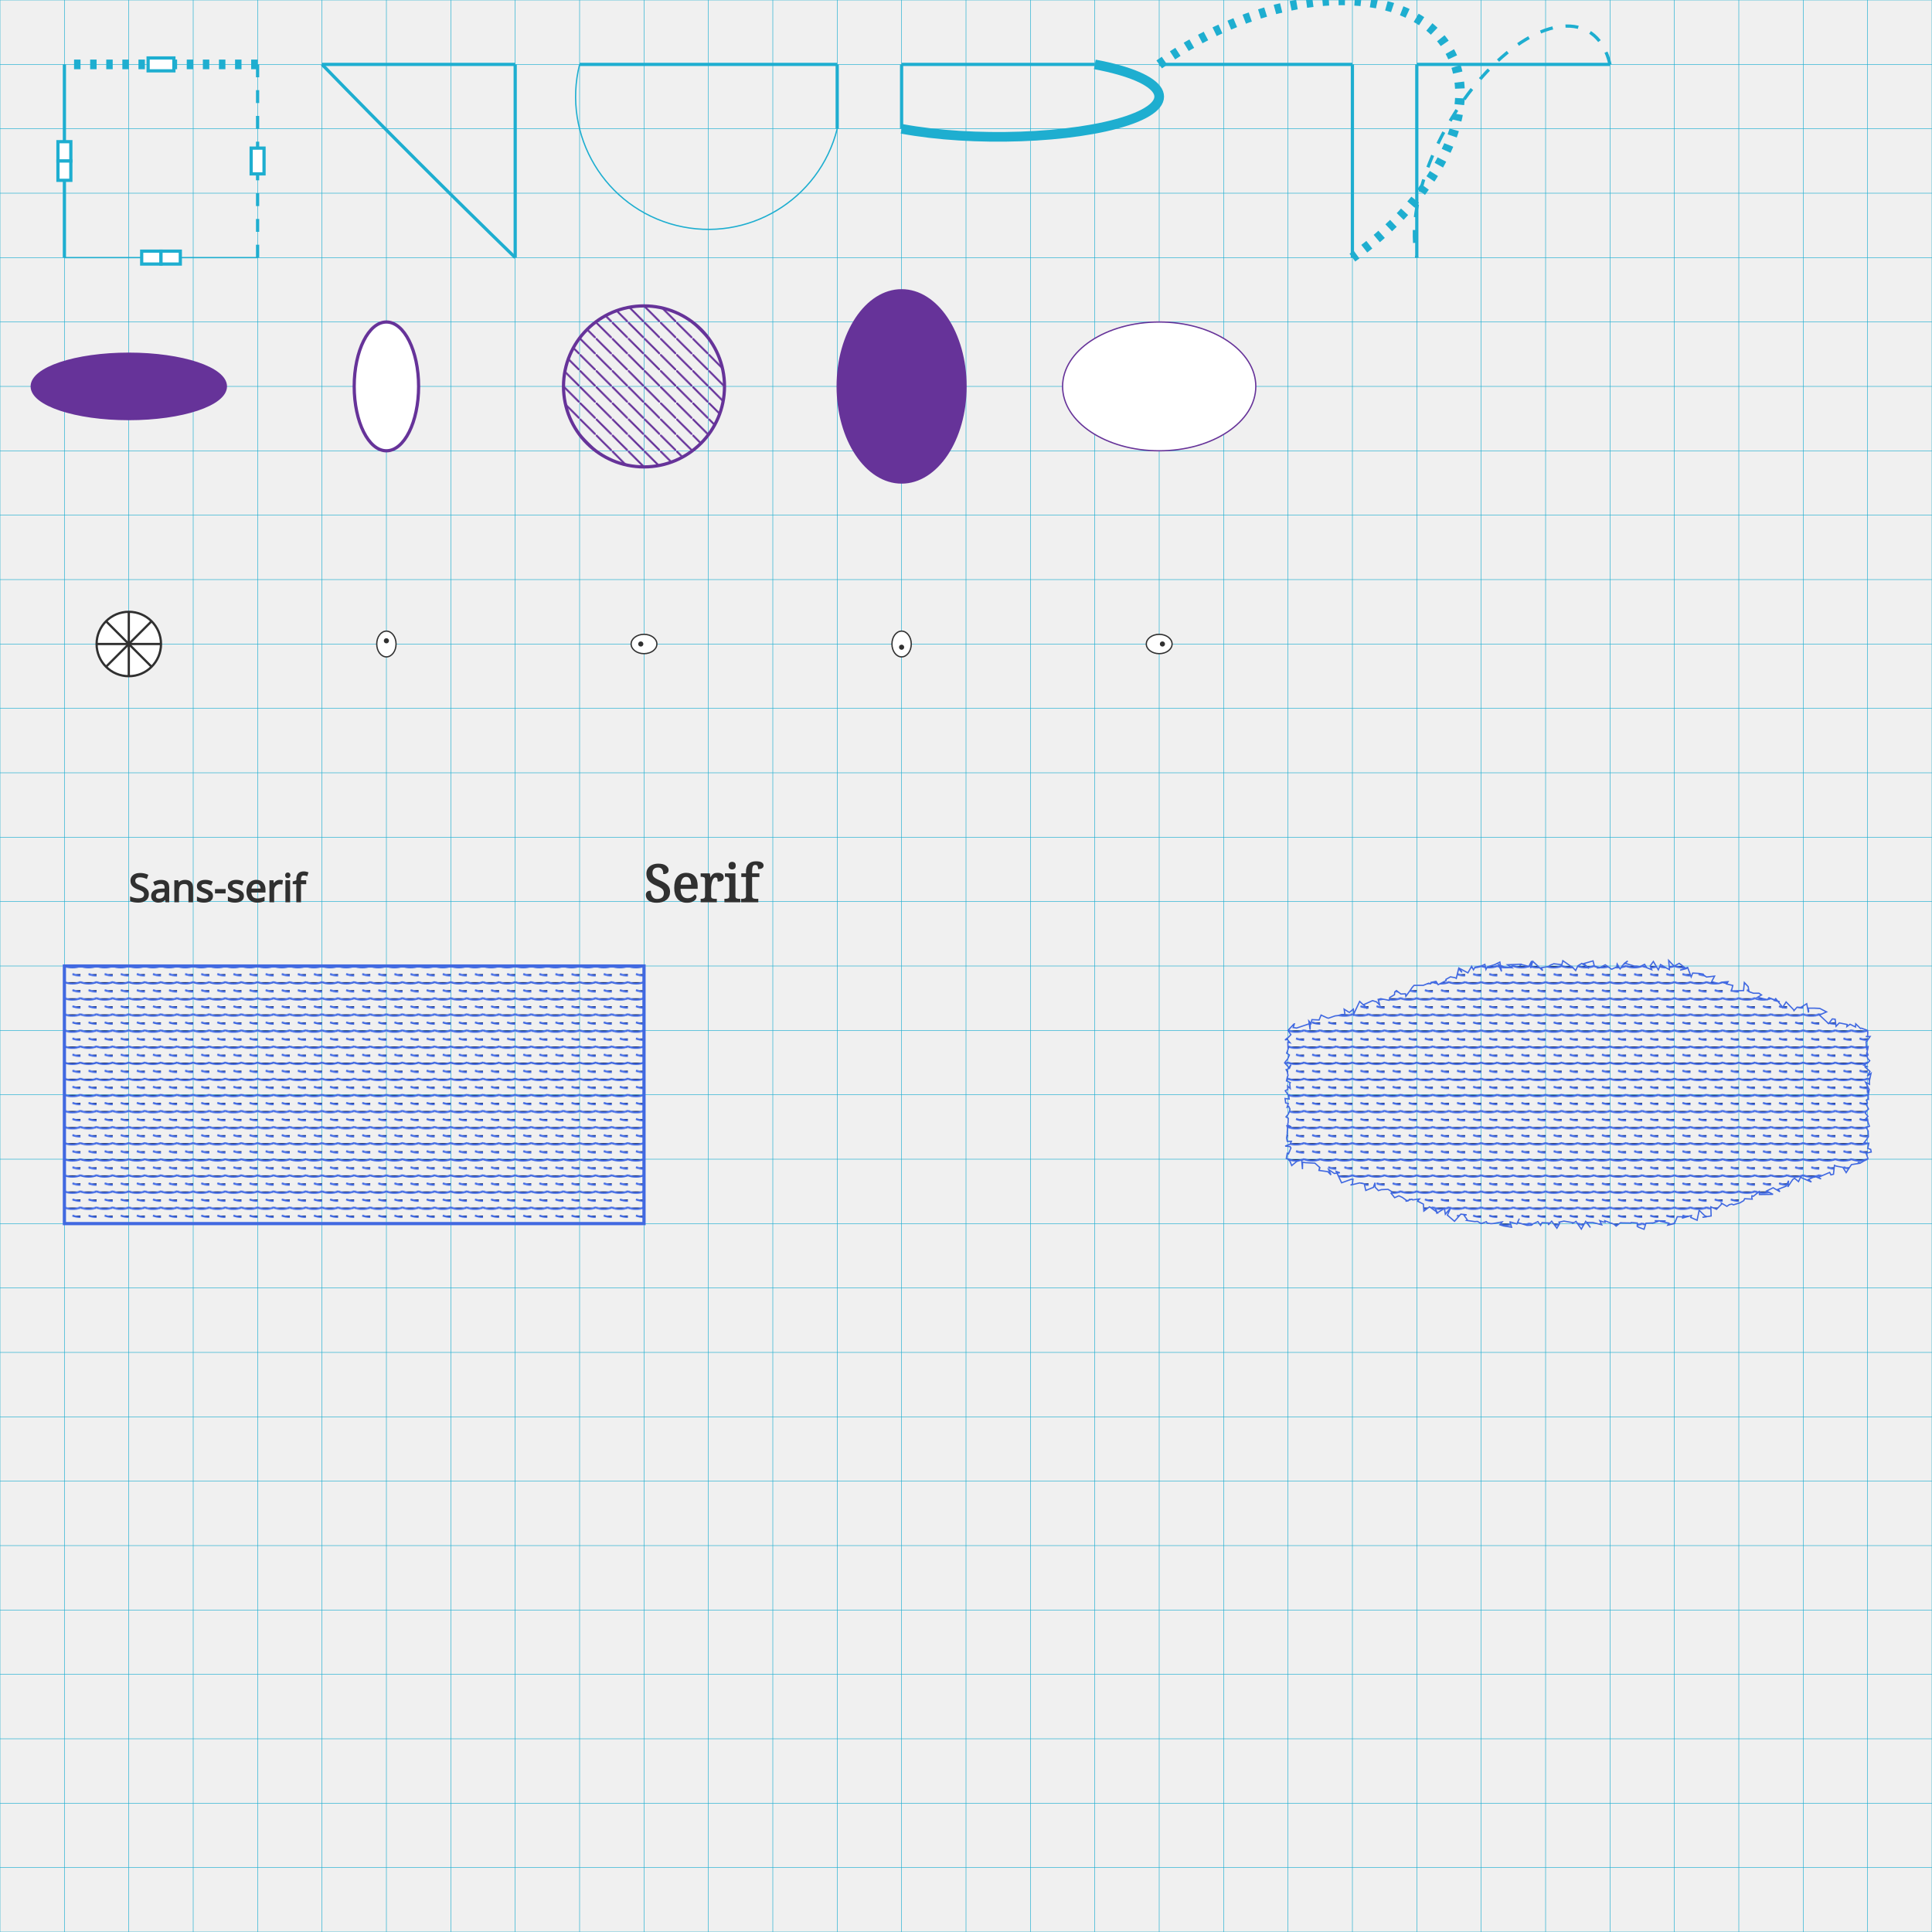
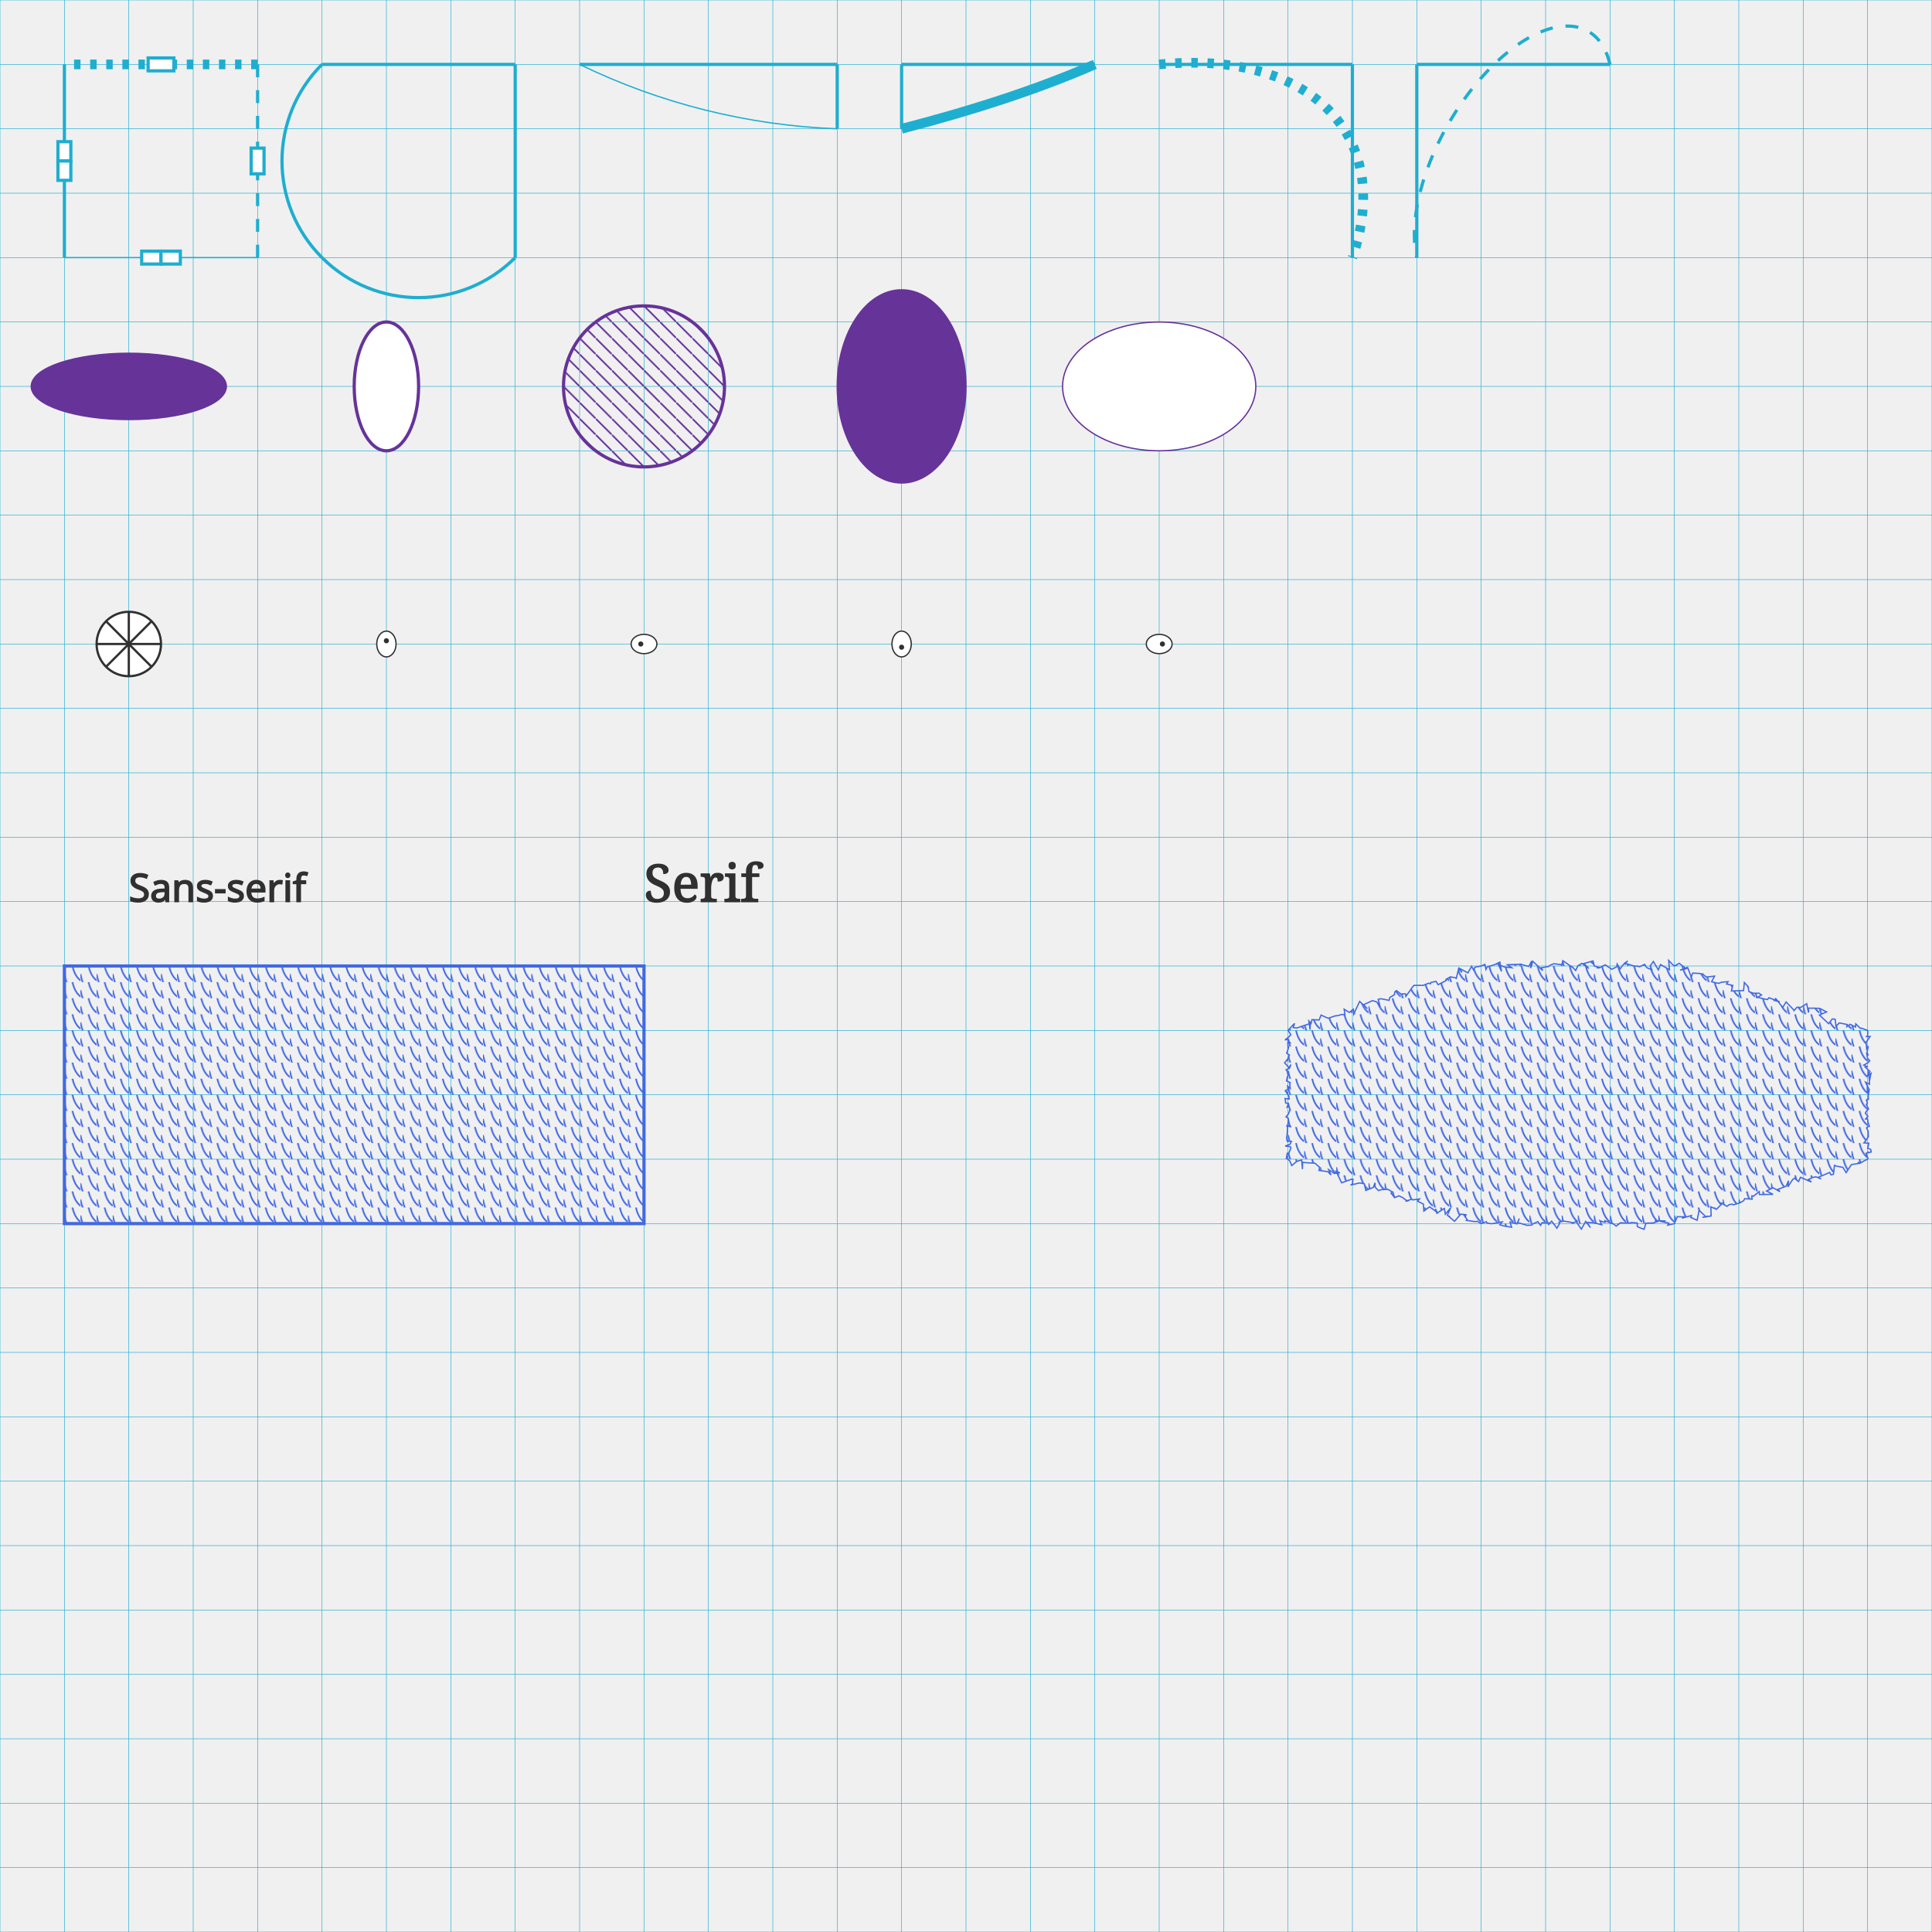
<svg xmlns="http://www.w3.org/2000/svg" viewBox="0 0 3000 3000" width="7.5in" height="7.5in">
  <defs>
    <pattern id="hatch00" viewBox="0 0 25.0 25.0" patternUnits="userSpaceOnUse" x="0" y="0" width="25.0" height="25.0">
      <g>
-         <line stroke="#1EAED0" stroke-width="3.0" x1="0" y1="0" x2="25.0" y2="25.0" />
+         <line stroke="#1EAED0" stroke-width="2.5" x1="0" y1="0" x2="25.0" y2="25.0" />
      </g>
    </pattern>
    <pattern id="wave00" viewBox="0 0 25.0 25.0" patternUnits="userSpaceOnUse" x="0" y="0" width="25.0" height="25.0">
      <g>
-         <path stroke="#1EAED0" stroke-width="3.0" d="M 0.0 0.0 A 20.0 10.0 0 0 0 0.0 0.0 A 20.0 10.0 0 0 0 25.0 0.0 A 20.0 10.0 0 0 0 50.0 0.0 M 12.5 12.5 A 20.0 10.0 0 0 0 12.5 12.5 A 20.0 10.0 0 0 0 37.5 12.5 A 20.0 10.0 0 0 0 62.5 12.5 M 0.0 25.0 A 20.0 10.0 0 0 0 0.0 25.0 A 20.0 10.0 0 0 0 25.0 25.0 A 20.0 10.0 0 0 0 50.0 25.0 M 12.5 37.5 A 20.0 10.0 0 0 0 12.5 37.5 A 20.0 10.0 0 0 0 37.5 37.5 A 20.0 10.0 0 0 0 62.5 37.5" />
+         <path stroke="#1EAED0" stroke-width="2.5" d="M 0.0 -12.5 A 20.0 10.0 75 0 0 0.0 -12.5 A 20.0 10.0 75 0 0 0.0 -12.5 A 20.0 10.0 75 0 0 0.0 -12.5 M 12.5 0.0 A 20.0 10.0 75 0 0 37.5 0.0 A 20.0 10.0 75 0 0 37.5 0.0 A 20.0 10.0 75 0 0 37.5 0.0 M 0.0 12.5 A 20.0 10.0 75 0 0 50.0 12.5 A 20.0 10.0 75 0 0 50.0 12.5 A 20.0 10.0 75 0 0 50.0 12.5" fill="none" />
      </g>
    </pattern>
  </defs>
  <path stroke="#1EAED0" stroke-width="0.8" d="M 0 0 L 3000 0 M 0 100 L 3000 100 M 0 200 L 3000 200 M 0 300 L 3000 300 M 0 400 L 3000 400 M 0 500 L 3000 500 M 0 600 L 3000 600 M 0 700 L 3000 700 M 0 800 L 3000 800 M 0 900 L 3000 900 M 0 1000 L 3000 1000 M 0 1100 L 3000 1100 M 0 1200 L 3000 1200 M 0 1300 L 3000 1300 M 0 1400 L 3000 1400 M 0 1500 L 3000 1500 M 0 1600 L 3000 1600 M 0 1700 L 3000 1700 M 0 1800 L 3000 1800 M 0 1900 L 3000 1900 M 0 2000 L 3000 2000 M 0 2100 L 3000 2100 M 0 2200 L 3000 2200 M 0 2300 L 3000 2300 M 0 2400 L 3000 2400 M 0 2500 L 3000 2500 M 0 2600 L 3000 2600 M 0 2700 L 3000 2700 M 0 2800 L 3000 2800 M 0 2900 L 3000 2900 M 0 3000 L 3000 3000 M 0 0 L 0 3000 M 100 0 L 100 3000 M 200 0 L 200 3000 M 300 0 L 300 3000 M 400 0 L 400 3000 M 500 0 L 500 3000 M 600 0 L 600 3000 M 700 0 L 700 3000 M 800 0 L 800 3000 M 900 0 L 900 3000 M 1000 0 L 1000 3000 M 1100 0 L 1100 3000 M 1200 0 L 1200 3000 M 1300 0 L 1300 3000 M 1400 0 L 1400 3000 M 1500 0 L 1500 3000 M 1600 0 L 1600 3000 M 1700 0 L 1700 3000 M 1800 0 L 1800 3000 M 1900 0 L 1900 3000 M 2000 0 L 2000 3000 M 2100 0 L 2100 3000 M 2200 0 L 2200 3000 M 2300 0 L 2300 3000 M 2400 0 L 2400 3000 M 2500 0 L 2500 3000 M 2600 0 L 2600 3000 M 2700 0 L 2700 3000 M 2800 0 L 2800 3000 M 2900 0 L 2900 3000 M 3000 0 L 3000 3000" />
  <path stroke="#1EAED0" stroke-width="5.0" d="M 100.0 100.0 L 100.0 400.0" />
  <path stroke="#1EAED0" stroke-width="2.0" d="M 100.0 400.0 L 400.0 400.0" />
  <path stroke="#1EAED0" stroke-dasharray="20.0 20.0" stroke-width="5.0" d="M 400.0 400.0 L 400.0 100.0" />
  <path stroke="#1EAED0" stroke-dasharray="10.0 15.0" stroke-width="15.0" d="M 400.0 100.0 L 100.0 100.0" />
  <rect stroke="#1EAED0" stroke-width="5.0" x="230.0" y="90.0" width="40.0" height="20.0" fill="white" />
  <rect stroke="#1EAED0" stroke-width="5.0" x="390.0" y="230.0" width="20.0" height="40.0" fill="white" />
  <rect stroke="#1EAED0" stroke-width="5.0" x="220.0" y="390.0" width="30.0" height="20.0" fill="white" />
  <rect stroke="#1EAED0" stroke-width="5.0" x="250.0" y="390.0" width="30.0" height="20.0" fill="white" />
  <rect stroke="#1EAED0" stroke-width="5.0" x="90.0" y="220.0" width="20.0" height="30.0" fill="white" />
  <rect stroke="#1EAED0" stroke-width="5.0" x="90.0" y="250.0" width="20.0" height="30.0" fill="white" />
  <path stroke="#1EAED0" stroke-width="5.0" d="M 500.0 100.0 L 800.0 100.0" />
  <path stroke="#1EAED0" stroke-width="5.0" d="M 800.0 100.0 L 800.0 400.0" />
-   <path stroke="#1EAED0" stroke-width="5.0" d="M 500.0 100.0 A 15000.0 15000.0 0.0 0 0 800.0 400.0" fill="none" />
+   <path stroke="#1EAED0" stroke-width="5.0" d="M 500.0 100.0 A 150.0 150.0 0.0 0 0 800.0 400.0" fill="none" />
  <path stroke="#1EAED0" stroke-width="5.0" d="M 900.0 100.0 L 1300.0 100.0" />
  <path stroke="#1EAED0" stroke-width="5.0" d="M 1300.0 100.0 L 1300.0 200.0" />
-   <path stroke="#1EAED0" stroke-width="2.0" d="M 900.0 100.0 A 10.0 10.0 0.0 0 0 1300.0 200.0" fill="none" />
+   <path stroke="#1EAED0" stroke-width="2.0" d="M 900.0 100.0 A 1000.0 1000.0 0.0 0 0 1300.0 200.0" fill="none" />
  <path stroke="#1EAED0" stroke-width="5.0" d="M 1400.0 100.0 L 1700.0 100.0" />
  <path stroke="#1EAED0" stroke-width="5.0" d="M 1400.0 100.0 L 1400.0 200.0" />
-   <path stroke="#1EAED0" stroke-width="15.0" d="M 1400.0 200.0 A 5.0 20.0 270.0 0 0 1700.0 100.0" fill="none" />
+   <path stroke="#1EAED0" stroke-width="15.0" d="M 1400.0 200.0 A 500.0 2000.0 270.0 0 0 1700.0 100.0" fill="none" />
  <path stroke="#1EAED0" stroke-width="5.0" d="M 2200.0 100.0 L 2500.0 100.0" />
  <path stroke="#1EAED0" stroke-width="5.0" d="M 2200.0 100.0 L 2200.0 400.0" />
-   <path stroke="#1EAED0" stroke-dasharray="20.0 20.0" stroke-width="5.0" d="M 2500.0 100.0 A 2.0 1.0 120.0 1 0 2200.0 400.0" fill="none" />
+   <path stroke="#1EAED0" stroke-dasharray="20.0 20.0" stroke-width="5.0" d="M 2500.0 100.0 A 200.0 100.0 120.0 1 0 2200.0 400.0" fill="none" />
  <path stroke="#1EAED0" stroke-width="5.0" d="M 1800.0 100.0 L 2100.0 100.0" />
  <path stroke="#1EAED0" stroke-width="5.0" d="M 2100.0 100.0 L 2100.0 400.0" />
-   <path stroke="#1EAED0" stroke-dasharray="10.0 15.0" stroke-width="15.0" d="M 1800.0 100.0 A 3.0 5.0 60.0 0 1 2100.0 400.0" fill="none" />
+   <path stroke="#1EAED0" stroke-dasharray="10.0 15.0" stroke-width="15.0" d="M 1800.0 100.0 A 300.0 500.0 60.0 0 1 2100.0 400.0" fill="none" />
  <defs>
    <pattern id="hatch01" viewBox="0 0 25.0 25.0" patternUnits="userSpaceOnUse" x="0" y="0" width="25.0" height="25.0">
      <g>
-         <line stroke="rebeccapurple" stroke-width="3.0" x1="0" y1="0" x2="25.0" y2="25.0" />
+         <line stroke="rebeccapurple" stroke-width="2.5" x1="0" y1="0" x2="25.0" y2="25.0" />
      </g>
    </pattern>
    <pattern id="wave01" viewBox="0 0 25.0 25.0" patternUnits="userSpaceOnUse" x="0" y="0" width="25.0" height="25.0">
      <g>
-         <path stroke="rebeccapurple" stroke-width="3.0" d="M 0.0 0.0 A 20.0 10.0 0 0 0 0.0 0.0 A 20.0 10.0 0 0 0 25.0 0.0 A 20.0 10.0 0 0 0 50.0 0.0 M 12.5 12.5 A 20.0 10.0 0 0 0 12.5 12.5 A 20.0 10.0 0 0 0 37.5 12.5 A 20.0 10.0 0 0 0 62.5 12.5 M 0.0 25.0 A 20.0 10.0 0 0 0 0.0 25.0 A 20.0 10.0 0 0 0 25.0 25.0 A 20.0 10.0 0 0 0 50.0 25.0 M 12.5 37.5 A 20.0 10.0 0 0 0 12.5 37.5 A 20.0 10.0 0 0 0 37.5 37.5 A 20.0 10.0 0 0 0 62.5 37.5" />
+         <path stroke="rebeccapurple" stroke-width="2.5" d="M 0.0 -12.5 A 20.0 10.0 75 0 0 0.0 -12.5 A 20.0 10.0 75 0 0 0.0 -12.5 A 20.0 10.0 75 0 0 0.0 -12.5 M 12.5 0.0 A 20.0 10.0 75 0 0 37.5 0.0 A 20.0 10.0 75 0 0 37.5 0.0 A 20.0 10.0 75 0 0 37.5 0.0 M 0.0 12.5 A 20.0 10.0 75 0 0 50.0 12.5 A 20.0 10.0 75 0 0 50.0 12.5 A 20.0 10.0 75 0 0 50.0 12.5" fill="none" />
      </g>
    </pattern>
  </defs>
  <ellipse stroke="rebeccapurple" stroke-width="5.0" cx="200.0" cy="600.0" rx="150.0" ry="50.0" fill="rebeccapurple" />
  <ellipse stroke="rebeccapurple" stroke-width="5.0" cx="600.0" cy="600.0" rx="50.0" ry="100.0" fill="white" />
  <ellipse stroke="rebeccapurple" stroke-width="5.0" cx="1000.0" cy="600.0" rx="125.0" ry="125.0" fill="url(#hatch01)" />
  <ellipse stroke="rebeccapurple" stroke-width="2.0" cx="1400.0" cy="600.0" rx="100.0" ry="150.0" fill="rebeccapurple" />
  <ellipse stroke="rebeccapurple" stroke-width="2.0" cx="1800.0" cy="600.0" rx="150.0" ry="100.0" fill="white" />
  <defs>
    <pattern id="hatch02" viewBox="0 0 25.0 25.0" patternUnits="userSpaceOnUse" x="0" y="0" width="25.0" height="25.0">
      <g>
-         <line stroke="#303030" stroke-width="3.0" x1="0" y1="0" x2="25.0" y2="25.0" />
+         <line stroke="#303030" stroke-width="2.5" x1="0" y1="0" x2="25.0" y2="25.0" />
      </g>
    </pattern>
    <pattern id="wave02" viewBox="0 0 25.0 25.0" patternUnits="userSpaceOnUse" x="0" y="0" width="25.0" height="25.0">
      <g>
-         <path stroke="#303030" stroke-width="3.0" d="M 0.0 0.0 A 20.0 10.0 0 0 0 0.0 0.0 A 20.0 10.0 0 0 0 25.0 0.0 A 20.0 10.0 0 0 0 50.0 0.0 M 12.5 12.5 A 20.0 10.0 0 0 0 12.5 12.5 A 20.0 10.0 0 0 0 37.5 12.5 A 20.0 10.0 0 0 0 62.5 12.5 M 0.0 25.0 A 20.0 10.0 0 0 0 0.0 25.0 A 20.0 10.0 0 0 0 25.0 25.0 A 20.0 10.0 0 0 0 50.0 25.0 M 12.5 37.5 A 20.0 10.0 0 0 0 12.5 37.5 A 20.0 10.0 0 0 0 37.5 37.5 A 20.0 10.0 0 0 0 62.5 37.5" />
+         <path stroke="#303030" stroke-width="2.5" d="M 0.0 -12.5 A 20.0 10.0 75 0 0 0.0 -12.5 A 20.0 10.0 75 0 0 0.0 -12.5 A 20.0 10.0 75 0 0 0.0 -12.5 M 12.5 0.0 A 20.0 10.0 75 0 0 37.5 0.0 A 20.0 10.0 75 0 0 37.5 0.0 A 20.0 10.0 75 0 0 37.5 0.0 M 0.0 12.5 A 20.0 10.0 75 0 0 50.0 12.5 A 20.0 10.0 75 0 0 50.0 12.5 A 20.0 10.0 75 0 0 50.0 12.5" fill="none" />
      </g>
    </pattern>
  </defs>
  <circle stroke="#303030" stroke-width="3.5" cx="200.0" cy="1000.0" r="50.0" fill="white" />
  <line stroke="#303030" stroke-width="3.5" x1="200.0" y1="1050.0" x2="200.0" y2="950.0" />
  <line stroke="#303030" stroke-width="3.5" x1="250.0" y1="1000.0" x2="150.0" y2="1000.0" />
  <line stroke="#303030" stroke-width="3.5" x1="235.355" y1="964.645" x2="164.645" y2="1035.355" />
  <line stroke="#303030" stroke-width="3.5" x1="235.355" y1="1035.355" x2="164.645" y2="964.645" />
  <ellipse stroke="#303030" stroke-width="2.0" cx="600.0" cy="1000.0" rx="15.0" ry="20.0" fill="white" />
  <circle stroke="#303030" stroke-width="2.0" cx="600.0" cy="995.0" r="3.0" fill="#303030" />
  <ellipse stroke="#303030" stroke-width="2.0" cx="1000.0" cy="1000.0" rx="20.0" ry="15.0" fill="white" />
  <circle stroke="#303030" stroke-width="2.0" cx="995.0" cy="1000.0" r="3.0" fill="#303030" />
  <ellipse stroke="#303030" stroke-width="2.0" cx="1400.0" cy="1000.0" rx="15.0" ry="20.0" fill="white" />
  <circle stroke="#303030" stroke-width="2.0" cx="1400.0" cy="1005.0" r="3.0" fill="#303030" />
  <ellipse stroke="#303030" stroke-width="2.0" cx="1800.0" cy="1000.0" rx="20.0" ry="15.0" fill="white" />
  <circle stroke="#303030" stroke-width="2.0" cx="1805.0" cy="1000.0" r="3.0" fill="#303030" />
  <text stroke="#303030" stroke-width="2.0" font-family="HelveticaNeue-CondensedBold, sans-serif" font-size="60px" fill="#303030" x="200.0" y="1400.0">Sans-serif</text>
  <text stroke="#303030" stroke-width="2.0" font-family="Soutane, serif" font-size="80px" fill="#303030" x="1000.0" y="1400.0">Serif</text>
  <defs>
    <pattern id="hatch03" viewBox="0 0 25.0 25.0" patternUnits="userSpaceOnUse" x="0" y="0" width="25.0" height="25.0">
      <g>
-         <line stroke="RoyalBlue" stroke-width="3.0" x1="0" y1="0" x2="25.0" y2="25.0" />
+         <line stroke="RoyalBlue" stroke-width="2.5" x1="0" y1="0" x2="25.0" y2="25.0" />
      </g>
    </pattern>
    <pattern id="wave03" viewBox="0 0 25.0 25.0" patternUnits="userSpaceOnUse" x="0" y="0" width="25.0" height="25.0">
      <g>
-         <path stroke="RoyalBlue" stroke-width="3.0" d="M 0.0 0.0 A 20.0 10.0 0 0 0 0.0 0.0 A 20.0 10.0 0 0 0 25.0 0.0 A 20.0 10.0 0 0 0 50.0 0.0 M 12.5 12.5 A 20.0 10.0 0 0 0 12.5 12.5 A 20.0 10.0 0 0 0 37.5 12.5 A 20.0 10.0 0 0 0 62.5 12.5 M 0.0 25.0 A 20.0 10.0 0 0 0 0.0 25.0 A 20.0 10.0 0 0 0 25.0 25.0 A 20.0 10.0 0 0 0 50.0 25.0 M 12.5 37.5 A 20.0 10.0 0 0 0 12.5 37.5 A 20.0 10.0 0 0 0 37.5 37.5 A 20.0 10.0 0 0 0 62.5 37.5" />
+         <path stroke="RoyalBlue" stroke-width="2.5" d="M 0.0 -12.5 A 20.0 10.0 75 0 0 0.0 -12.5 A 20.0 10.0 75 0 0 0.0 -12.5 A 20.0 10.0 75 0 0 0.0 -12.5 M 12.5 0.0 A 20.0 10.0 75 0 0 37.5 0.0 A 20.0 10.0 75 0 0 37.5 0.0 A 20.0 10.0 75 0 0 37.5 0.0 M 0.0 12.5 A 20.0 10.0 75 0 0 50.0 12.5 A 20.0 10.0 75 0 0 50.0 12.5 A 20.0 10.0 75 0 0 50.0 12.5" fill="none" />
      </g>
    </pattern>
  </defs>
  <polygon stroke="RoyalBlue" stroke-width="5.0" points="100.0,1500.0 1000.0,1500.0 1000.0,1900.0 100.0,1900.0 100.0,1500.0" fill="url(#wave03)" />
  <polygon stroke="RoyalBlue" stroke-width="2.0" points="2300.0,1500.0 2305.69,1497.49 2307.39,1505.34 2309.25,1501.45 2320.80,1497.96 2329.00,1493.91 2331.55,1508.44 2326.80,1497.83 2335.73,1501.37 2347.34,1502.71 2340.92,1498.09 2361.19,1497.21 2359.98,1499.68 2362.43,1497.60 2373.98,1500.71 2378.33,1492.21 2376.72,1503.35 2380.10,1492.68 2395.49,1507.12 2394.47,1505.06 2393.26,1502.73 2404.42,1500.86 2407.50,1498.59 2412.71,1496.50 2424.54,1497.88 2424.70,1499.99 2426.77,1491.72 2443.38,1503.31 2439.98,1499.98 2446.69,1507.04 2450.04,1499.75 2456.21,1495.94 2467.11,1503.76 2459.49,1496.16 2473.66,1492.09 2475.74,1500.09 2481.85,1501.76 2479.42,1503.00 2483.35,1502.95 2492.64,1498.14 2502.59,1505.11 2510.37,1501.37 2511.12,1496.91 2515.65,1504.54 2519.54,1499.03 2527.56,1492.10 2522.73,1495.61 2537.99,1500.17 2541.57,1500.22 2546.19,1501.13 2553.71,1497.38 2557.14,1502.60 2564.72,1505.72 2562.36,1499.96 2567.33,1492.96 2575.06,1506.03 2578.47,1497.76 2592.31,1505.75 2591.11,1491.33 2597.68,1498.31 2600.0,1500.0 2600.0,1500.0 2607.48,1495.84 2618.30,1504.13 2608.88,1506.48 2620.51,1502.09 2626.04,1516.93 2628.44,1510.99 2638.31,1511.55 2644.68,1512.59 2645.81,1514.28 2649.87,1517.12 2662.35,1515.74 2657.84,1524.35 2664.07,1526.06 2668.94,1526.93 2673.46,1525.14 2683.32,1524.31 2681.03,1527.93 2690.65,1530.17 2688.53,1538.78 2707.41,1538.14 2708.60,1525.67 2714.53,1532.02 2715.82,1539.83 2722.81,1542.32 2731.24,1542.24 2735.28,1544.96 2729.20,1548.54 2739.08,1551.05 2744.44,1552.10 2746.89,1549.25 2763.56,1555.60 2754.86,1553.47 2757.35,1550.61 2768.15,1564.30 2773.46,1555.84 2785.06,1567.89 2785.63,1569.34 2790.49,1563.95 2796.20,1564.32 2805.47,1558.54 2808.11,1572.17 2808.53,1570.00 2807.57,1565.44 2817.20,1565.45 2825.66,1565.81 2836.23,1571.26 2825.25,1576.20 2839.48,1589.52 2845.23,1582.16 2849.57,1582.61 2850.97,1593.64 2856.05,1588.36 2868.30,1590.86 2867.79,1594.12 2872.76,1590.48 2881.21,1594.71 2881.60,1589.83 2889.02,1597.02 2890.38,1596.56 2900.0,1600.0 2900.0,1600.0 2900.25,1602.97 2900.02,1608.83 2897.28,1609.74 2903.88,1609.47 2898.88,1616.83 2897.62,1617.74 2898.56,1628.48 2901.06,1624.24 2899.74,1631.25 2899.16,1633.56 2900.90,1639.10 2898.40,1634.58 2899.96,1643.37 2903.30,1647.11 2900.46,1650.30 2894.01,1653.90 2898.99,1656.21 2896.34,1657.08 2903.69,1663.65 2899.44,1671.00 2905.31,1666.68 2903.14,1676.77 2902.69,1676.09 2902.92,1683.65 2896.81,1680.43 2902.57,1692.19 2899.41,1685.48 2899.76,1696.91 2902.64,1690.99 2901.01,1701.66 2901.25,1707.15 2899.89,1706.84 2898.08,1708.27 2899.70,1712.59 2897.99,1715.15 2901.47,1722.05 2898.40,1725.07 2896.09,1729.43 2896.69,1728.75 2900.48,1733.47 2896.98,1737.50 2899.99,1737.65 2900.54,1742.45 2902.79,1748.85 2899.62,1750.12 2898.34,1751.41 2901.35,1757.32 2900.80,1756.46 2901.22,1764.92 2900.95,1765.45 2897.46,1770.78 2894.28,1774.62 2901.91,1775.20 2901.65,1776.37 2900.16,1783.11 2904.80,1784.77 2905.64,1788.81 2897.65,1790.75 2900.55,1798.83 2900.0,1800.0 2900.0,1800.0 2894.75,1802.48 2889.82,1805.40 2884.77,1804.99 2887.07,1806.45 2874.96,1808.37 2872.62,1811.72 2866.72,1820.85 2861.61,1812.65 2851.59,1810.80 2848.53,1809.56 2847.01,1823.36 2843.06,1824.34 2841.12,1820.53 2823.23,1828.23 2827.80,1830.65 2819.85,1827.36 2815.10,1828.29 2808.27,1831.47 2812.75,1835.44 2795.80,1828.12 2792.70,1834.78 2786.59,1829.56 2783.73,1831.49 2776.13,1842.95 2777.29,1833.36 2773.38,1841.96 2760.83,1846.78 2763.85,1850.50 2753.31,1844.33 2743.09,1849.38 2753.14,1854.54 2732.02,1854.87 2731.67,1850.29 2722.60,1857.58 2720.53,1856.75 2720.05,1858.69 2720.76,1862.04 2709.07,1861.33 2707.67,1864.31 2701.79,1867.78 2691.65,1870.84 2689.23,1869.71 2685.42,1870.50 2681.52,1873.17 2672.90,1868.12 2673.09,1869.90 2665.39,1877.82 2656.60,1874.01 2657.03,1888.13 2643.53,1890.20 2650.38,1889.43 2648.31,1888.91 2638.44,1879.32 2635.27,1894.77 2625.48,1890.50 2626.40,1887.50 2611.74,1891.62 2616.92,1889.44 2604.49,1889.33 2600.0,1900.0 2600.0,1900.0 2589.67,1902.42 2591.37,1899.26 2577.18,1896.32 2586.46,1895.84 2569.41,1895.54 2575.53,1896.24 2564.97,1899.67 2566.66,1898.96 2555.84,1899.36 2552.86,1908.83 2544.82,1905.83 2542.30,1904.35 2542.38,1899.07 2533.04,1898.27 2532.49,1899.08 2519.88,1898.91 2516.23,1898.68 2509.52,1903.93 2506.11,1900.97 2491.91,1895.60 2492.37,1897.88 2488.77,1897.27 2484.24,1895.49 2487.12,1901.82 2473.11,1898.23 2464.11,1898.15 2469.59,1906.18 2462.25,1896.58 2455.47,1908.53 2446.59,1895.74 2447.44,1896.85 2440.90,1899.79 2443.99,1898.79 2428.42,1896.12 2420.84,1897.77 2421.87,1899.69 2417.54,1907.17 2409.42,1896.23 2404.09,1902.12 2405.42,1899.07 2394.51,1898.44 2392.17,1902.77 2388.03,1896.93 2380.51,1900.42 2378.06,1902.44 2371.22,1902.68 2356.54,1898.36 2359.18,1892.16 2355.46,1900.53 2343.89,1897.07 2344.68,1897.31 2347.18,1905.59 2334.79,1903.63 2328.99,1901.77 2332.55,1897.37 2318.28,1899.95 2314.94,1900.11 2309.23,1899.15 2307.99,1897.10 2300.0,1900.0 2300.0,1900.0 2294.17,1896.59 2289.93,1896.89 2277.19,1895.00 2278.35,1894.10 2273.28,1886.93 2277.42,1886.36 2268.38,1885.30 2258.54,1896.38 2247.51,1886.90 2252.52,1875.57 2244.37,1885.45 2242.81,1876.48 2231.10,1883.83 2228.90,1877.00 2231.38,1882.24 2219.78,1873.95 2210.97,1880.59 2210.21,1869.70 2201.16,1865.12 2204.14,1861.75 2193.66,1863.19 2192.37,1862.12 2182.46,1865.28 2185.25,1864.89 2177.55,1859.34 2172.19,1856.85 2165.61,1859.74 2160.07,1852.84 2161.45,1850.57 2155.32,1846.82 2144.97,1847.30 2140.46,1848.75 2135.29,1843.49 2135.08,1836.61 2132.56,1843.77 2120.78,1848.51 2118.40,1838.17 2111.25,1836.82 2097.00,1840.22 2099.92,1839.00 2100.89,1831.11 2098.69,1831.04 2083.23,1836.64 2074.81,1819.00 2080.51,1821.03 2071.97,1822.17 2063.16,1816.21 2066.76,1824.42 2061.77,1819.30 2048.07,1817.42 2049.18,1812.69 2041.77,1806.18 2027.26,1805.39 2022.63,1804.73 2022.47,1815.46 2021.27,1801.17 2013.57,1803.44 2005.78,1809.90 2002.86,1802.80 2000.0,1800.0 2000.0,1800.0 1997.37,1798.87 1998.90,1790.78 2000.78,1791.73 2004.55,1782.63 2003.30,1780.40 1995.69,1779.64 2003.41,1776.61 2005.22,1772.17 1998.88,1772.27 1997.81,1767.23 1998.95,1759.60 1998.78,1758.47 1999.29,1751.43 1998.35,1748.32 2005.05,1749.67 1999.42,1746.90 2000.20,1742.72 2000.22,1739.28 2000.44,1736.54 1996.94,1734.27 2000.56,1729.84 2002.38,1725.17 2003.04,1722.15 2000.99,1717.92 1998.66,1719.11 2000.43,1713.52 1996.39,1712.69 1995.47,1705.83 2001.79,1706.56 2001.20,1701.81 1995.80,1693.68 1999.75,1691.56 1999.44,1686.48 2003.44,1690.22 2002.65,1682.82 2003.50,1681.10 1997.62,1678.38 1999.01,1672.38 2000.00,1670.04 1998.92,1664.05 1997.11,1661.01 2000.09,1660.06 2004.52,1653.04 2002.33,1658.61 1994.72,1650.38 1997.65,1646.57 1999.33,1644.65 2002.15,1638.21 1997.90,1635.28 1999.28,1631.78 2001.24,1625.06 1999.98,1626.48 1999.72,1618.40 2003.15,1619.17 1998.91,1614.10 1995.37,1614.83 2001.49,1609.90 2004.48,1606.62 2001.39,1602.05 2000.0,1600.0 2000.0,1600.0 2009.10,1590.17 2009.85,1589.99 2008.02,1595.54 2013.33,1596.35 2034.49,1589.26 2034.32,1598.89 2032.38,1585.40 2035.83,1589.25 2037.12,1583.30 2048.28,1583.79 2051.38,1576.18 2060.77,1580.53 2062.83,1581.05 2073.07,1577.50 2078.04,1576.93 2083.10,1575.37 2088.44,1575.27 2087.17,1567.06 2095.20,1572.08 2101.47,1567.03 2102.08,1574.53 2111.29,1554.98 2123.32,1566.31 2117.41,1560.06 2131.26,1553.78 2137.30,1555.61 2142.34,1560.39 2139.99,1551.88 2144.09,1550.79 2157.02,1553.30 2158.08,1548.89 2165.33,1544.57 2165.77,1540.32 2168.39,1538.15 2175.29,1543.48 2182.41,1543.19 2183.02,1547.15 2189.58,1538.04 2192.75,1533.41 2195.70,1530.08 2209.71,1530.01 2210.04,1530.03 2218.40,1526.72 2221.19,1527.71 2222.06,1525.47 2229.84,1523.88 2233.12,1529.05 2245.49,1522.65 2245.27,1520.76 2252.24,1516.85 2259.49,1518.16 2261.31,1519.25 2265.00,1504.04 2270.08,1509.98 2266.69,1503.88 2279.35,1510.67 2285.13,1500.46 2287.99,1505.96 2290.44,1501.76 2300.0,1500.0" fill="url(#wave03)" />
</svg>
